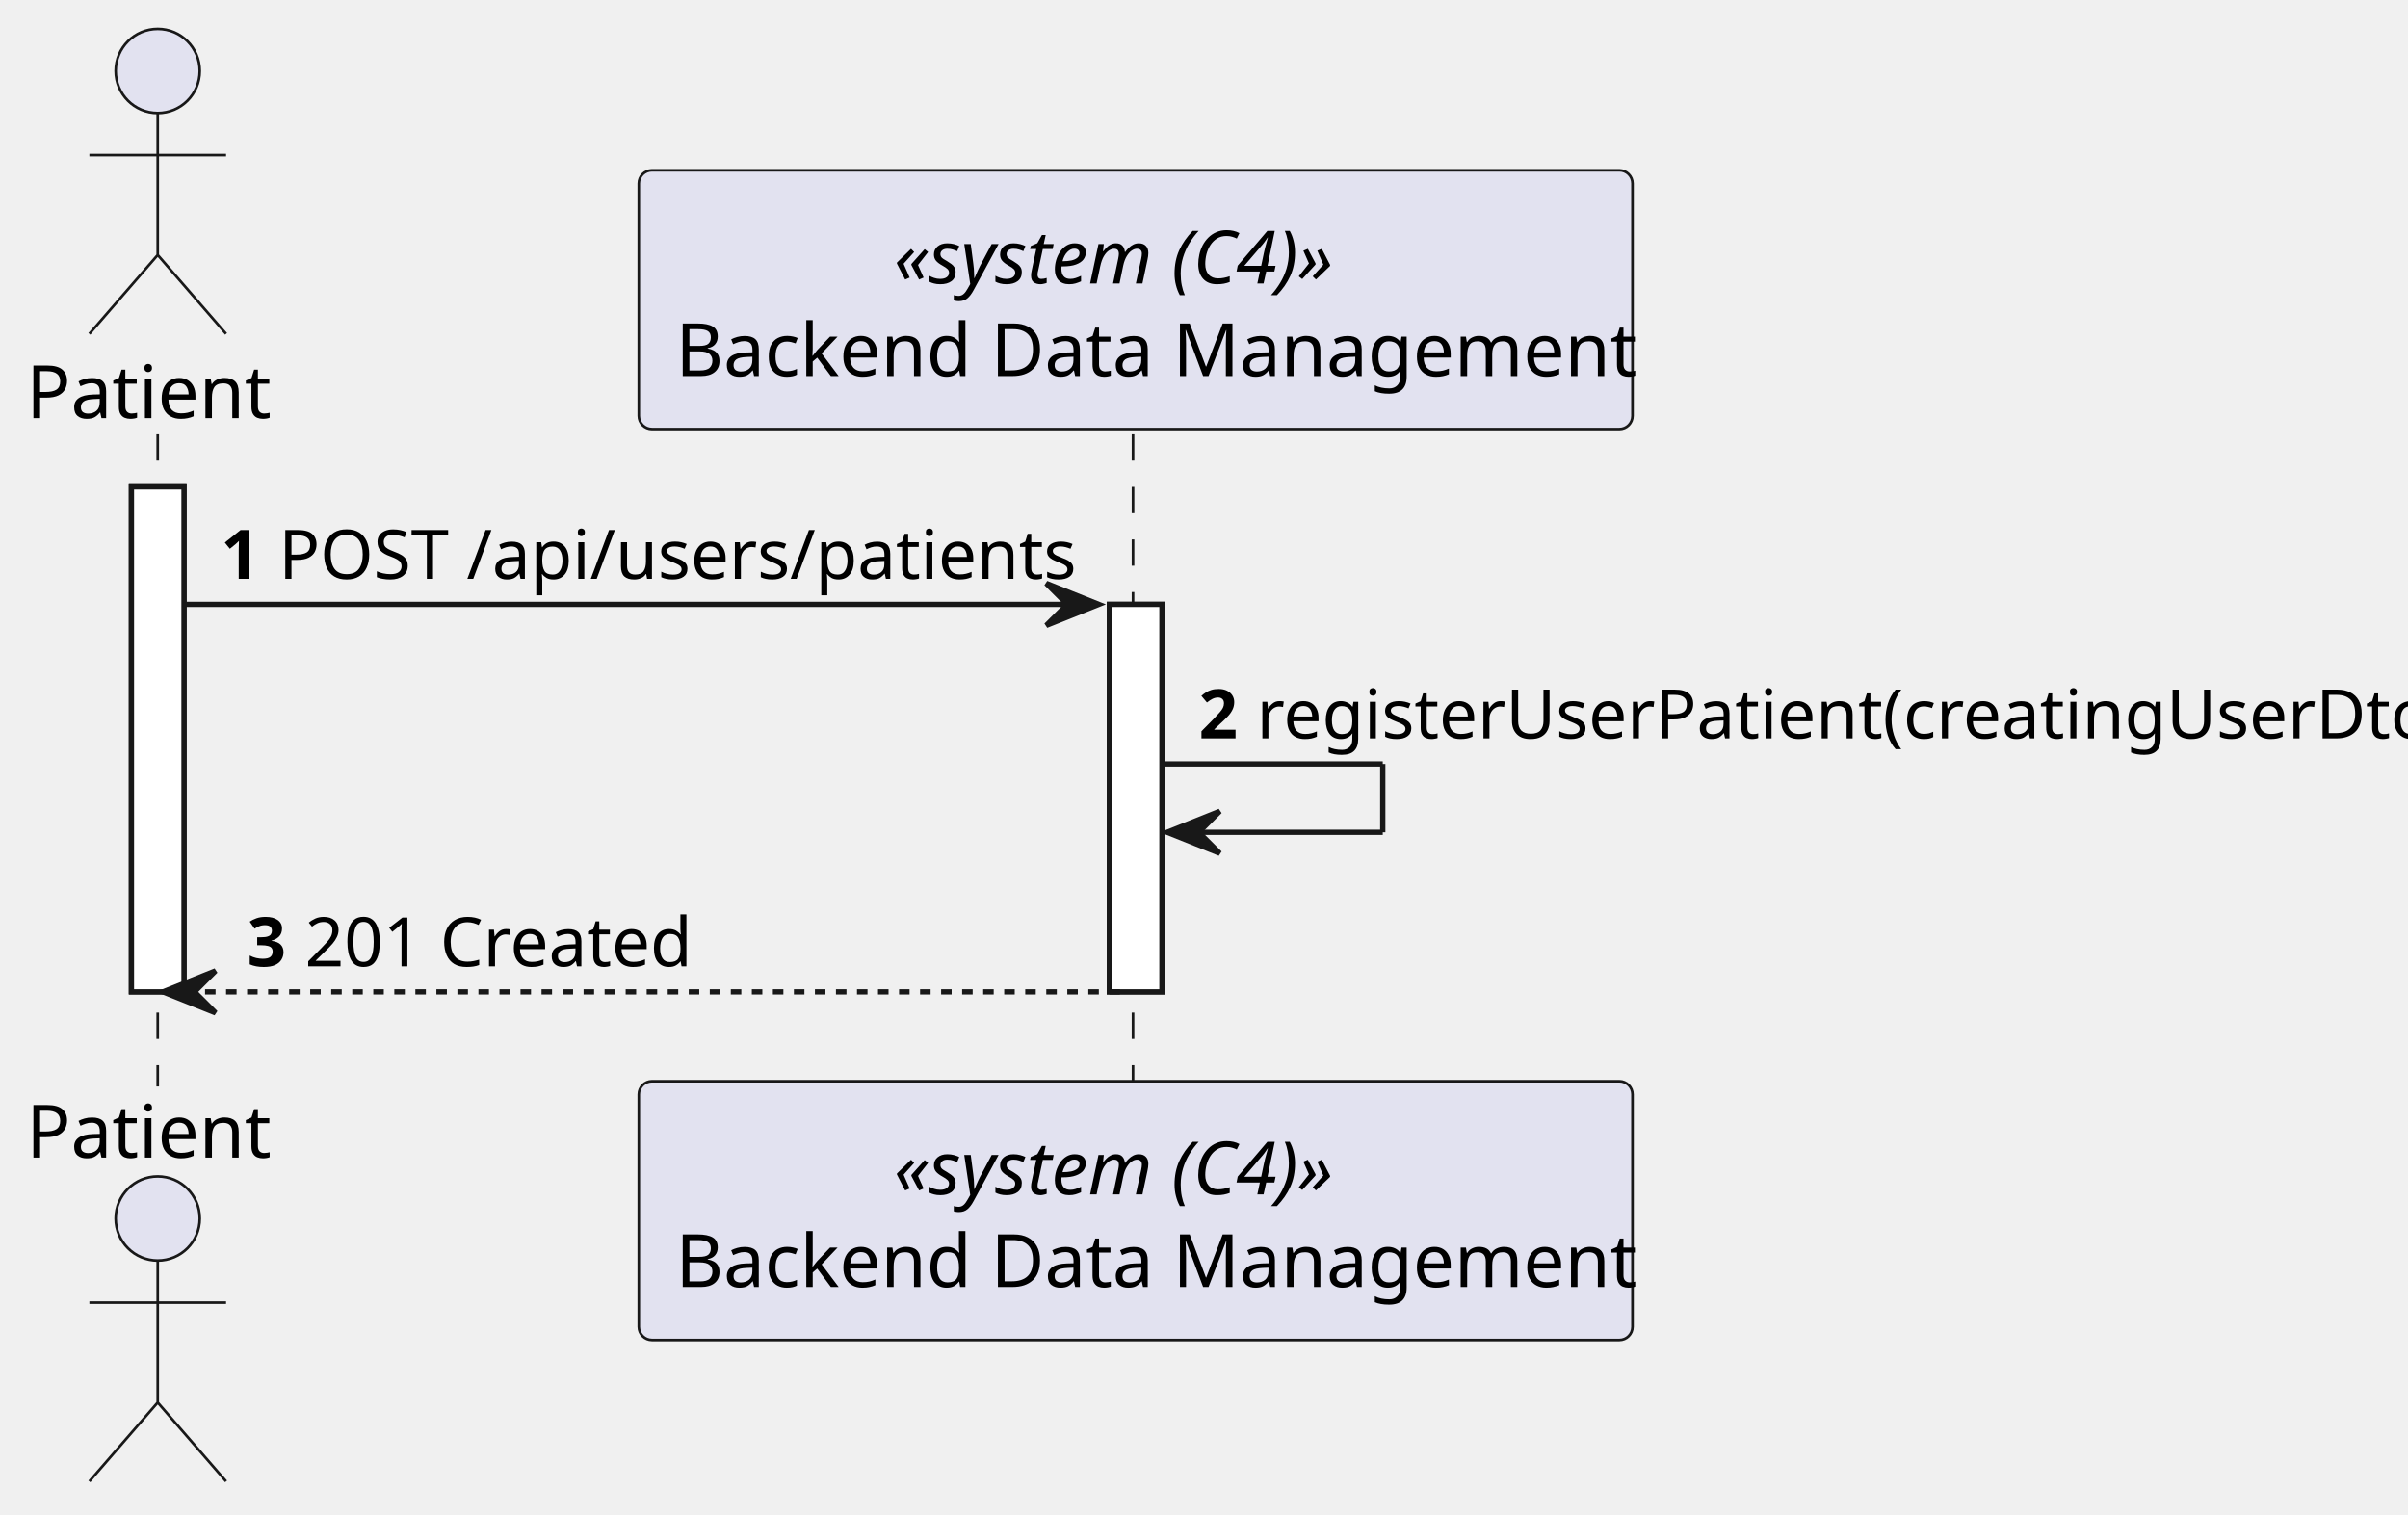
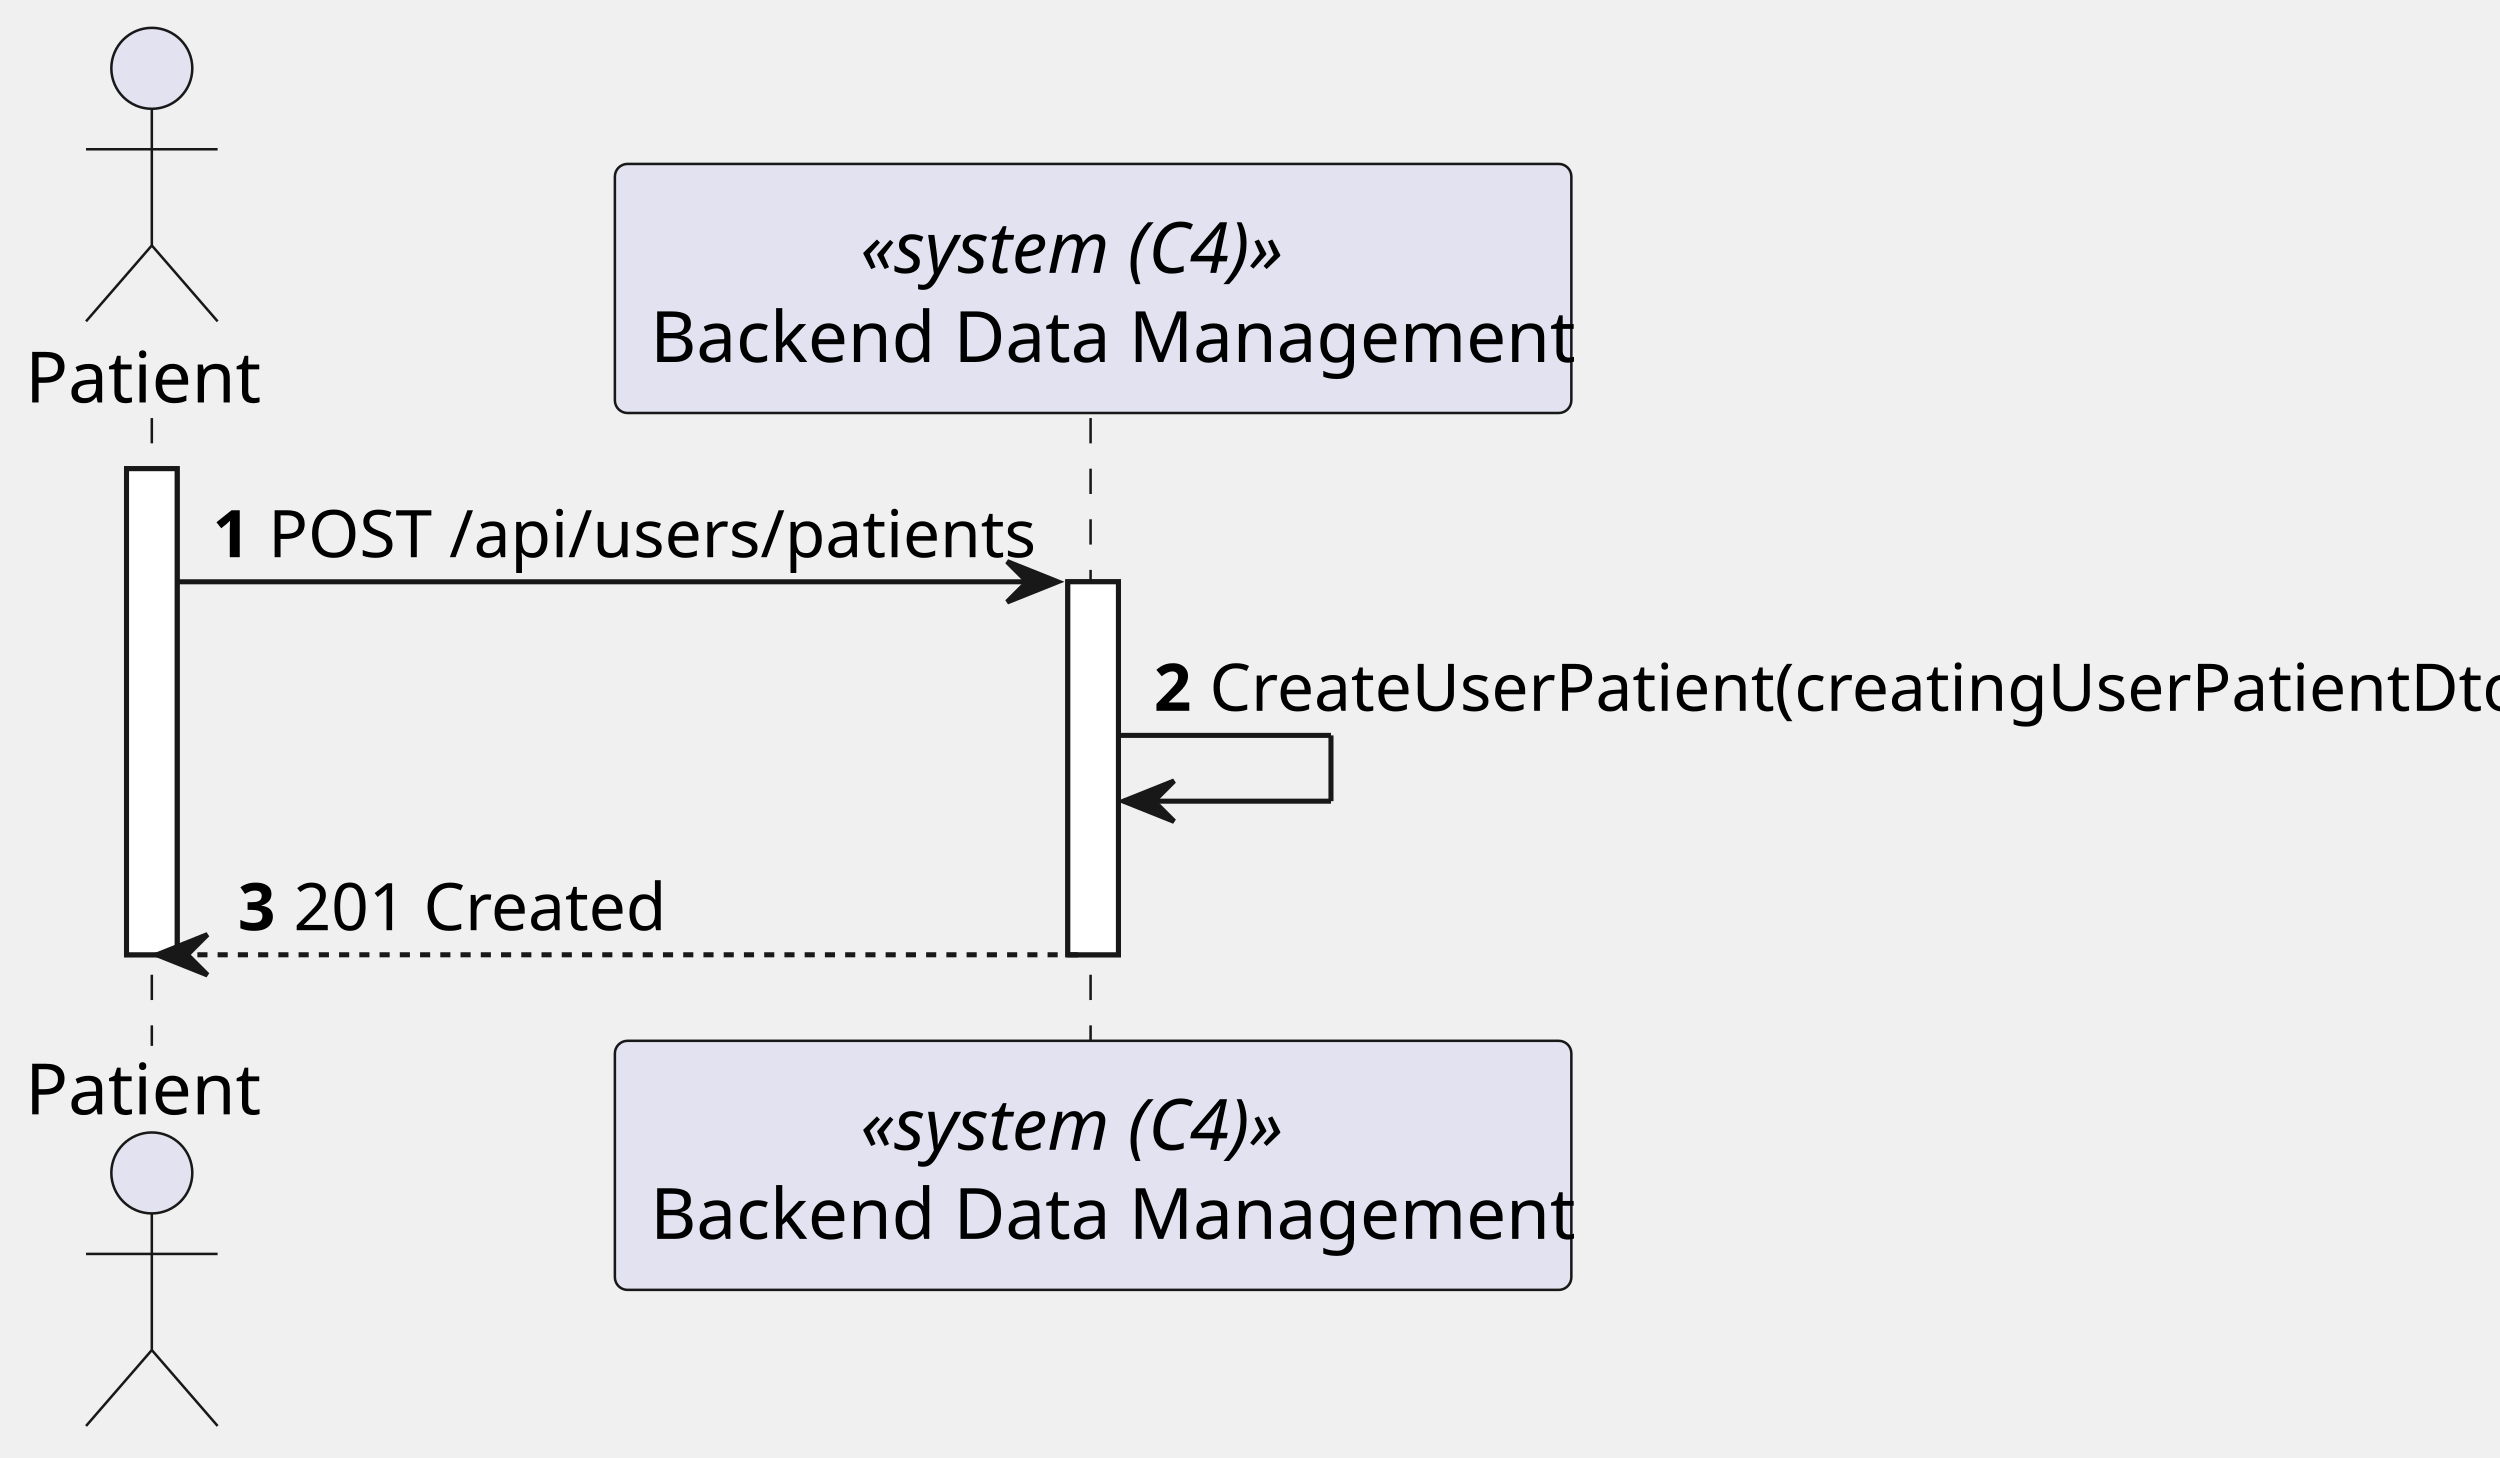
- <svg xmlns="http://www.w3.org/2000/svg" contentStyleType="text/css" height="288px" preserveAspectRatio="none" style="width:458px;height:288px;background:#FFFFFF;" version="1.1" viewBox="0 0 458 288" width="458px" zoomAndPan="magnify">
+ <svg xmlns="http://www.w3.org/2000/svg" contentStyleType="text/css" height="288px" preserveAspectRatio="none" style="width:494px;height:288px;background:#FFFFFF;" version="1.1" viewBox="0 0 494 288" width="494px" zoomAndPan="magnify">
  <defs />
  <g>
    <rect fill="#FFFFFF" height="96.055" style="stroke:#181818;stroke-width:1.0;" width="10" x="25" y="92.609" />
    <rect fill="#FFFFFF" height="73.703" style="stroke:#181818;stroke-width:1.0;" width="10" x="211" y="114.961" />
    <line style="stroke:#181818;stroke-width:0.5;stroke-dasharray:5.0,5.0;" x1="30" x2="30" y1="82.609" y2="206.664" />
    <line style="stroke:#181818;stroke-width:0.5;stroke-dasharray:5.0,5.0;" x1="215.5" x2="215.5" y1="82.609" y2="206.664" />
    <text fill="#000000" font-family="sans-serif" font-size="14" lengthAdjust="spacing" textLength="44" x="5" y="79.533">Patient</text>
    <ellipse cx="30" cy="13.5" fill="#E2E2F0" rx="8" ry="8" style="stroke:#181818;stroke-width:0.5;" />
    <path d="M30,21.5 L30,48.5 M17,29.5 L43,29.5 M30,48.5 L17,63.5 M30,48.5 L43,63.5 " fill="none" style="stroke:#181818;stroke-width:0.5;" />
    <text fill="#000000" font-family="sans-serif" font-size="14" lengthAdjust="spacing" textLength="44" x="5" y="220.197">Patient</text>
    <ellipse cx="30" cy="231.773" fill="#E2E2F0" rx="8" ry="8" style="stroke:#181818;stroke-width:0.5;" />
    <path d="M30,239.773 L30,266.773 M17,247.773 L43,247.773 M30,266.773 L17,281.773 M30,266.773 L43,281.773 " fill="none" style="stroke:#181818;stroke-width:0.5;" />
    <rect fill="#E2E2F0" height="49.219" rx="2.5" ry="2.5" style="stroke:#181818;stroke-width:0.5;" width="189" x="121.5" y="32.391" />
    <text fill="#000000" font-family="sans-serif" font-size="14" font-style="italic" lengthAdjust="spacing" textLength="92" x="170" y="53.924">«system (C4)»</text>
    <text fill="#000000" font-family="sans-serif" font-size="14" lengthAdjust="spacing" textLength="175" x="128.5" y="71.533">Backend Data Management</text>
    <rect fill="#E2E2F0" height="49.219" rx="2.5" ry="2.5" style="stroke:#181818;stroke-width:0.5;" width="189" x="121.5" y="205.664" />
    <text fill="#000000" font-family="sans-serif" font-size="14" font-style="italic" lengthAdjust="spacing" textLength="92" x="170" y="227.197">«system (C4)»</text>
    <text fill="#000000" font-family="sans-serif" font-size="14" lengthAdjust="spacing" textLength="175" x="128.5" y="244.807">Backend Data Management</text>
    <rect fill="#FFFFFF" height="96.055" style="stroke:#181818;stroke-width:1.0;" width="10" x="25" y="92.609" />
    <rect fill="#FFFFFF" height="73.703" style="stroke:#181818;stroke-width:1.0;" width="10" x="211" y="114.961" />
    <polygon fill="#181818" points="199,110.961,209,114.961,199,118.961,203,114.961" style="stroke:#181818;stroke-width:1.0;" />
    <line style="stroke:#181818;stroke-width:1.0;" x1="35" x2="205" y1="114.961" y2="114.961" />
    <text fill="#000000" font-family="sans-serif" font-size="13" font-weight="bold" lengthAdjust="spacing" textLength="7" x="42" y="110.105">1</text>
    <text fill="#000000" font-family="sans-serif" font-size="13" lengthAdjust="spacing" textLength="146" x="53" y="110.105">POST /api/users/patients</text>
    <line style="stroke:#181818;stroke-width:1.0;" x1="221" x2="263" y1="145.312" y2="145.312" />
    <line style="stroke:#181818;stroke-width:1.0;" x1="263" x2="263" y1="145.312" y2="158.312" />
    <line style="stroke:#181818;stroke-width:1.0;" x1="222" x2="263" y1="158.312" y2="158.312" />
    <polygon fill="#181818" points="232,154.312,222,158.312,232,162.312,228,158.312" style="stroke:#181818;stroke-width:1.0;" />
    <text fill="#000000" font-family="sans-serif" font-size="13" font-weight="bold" lengthAdjust="spacing" textLength="7" x="228" y="140.456">2</text>
-     <text fill="#000000" font-family="sans-serif" font-size="13" lengthAdjust="spacing" textLength="212" x="239" y="140.456">registerUserPatient(creatingUserDto)</text>
+     <text fill="#000000" font-family="sans-serif" font-size="13" lengthAdjust="spacing" textLength="248" x="239" y="140.456">CreateUserPatient(creatingUserPatientDto)</text>
    <polygon fill="#181818" points="41,184.664,31,188.664,41,192.664,37,188.664" style="stroke:#181818;stroke-width:1.0;" />
    <line style="stroke:#181818;stroke-width:1.0;stroke-dasharray:2.0,2.0;" x1="35" x2="215" y1="188.664" y2="188.664" />
    <text fill="#000000" font-family="sans-serif" font-size="13" font-weight="bold" lengthAdjust="spacing" textLength="7" x="47" y="183.808">3</text>
    <text fill="#000000" font-family="sans-serif" font-size="13" lengthAdjust="spacing" textLength="70" x="58" y="183.808">201 Created</text>
  </g>
</svg>
